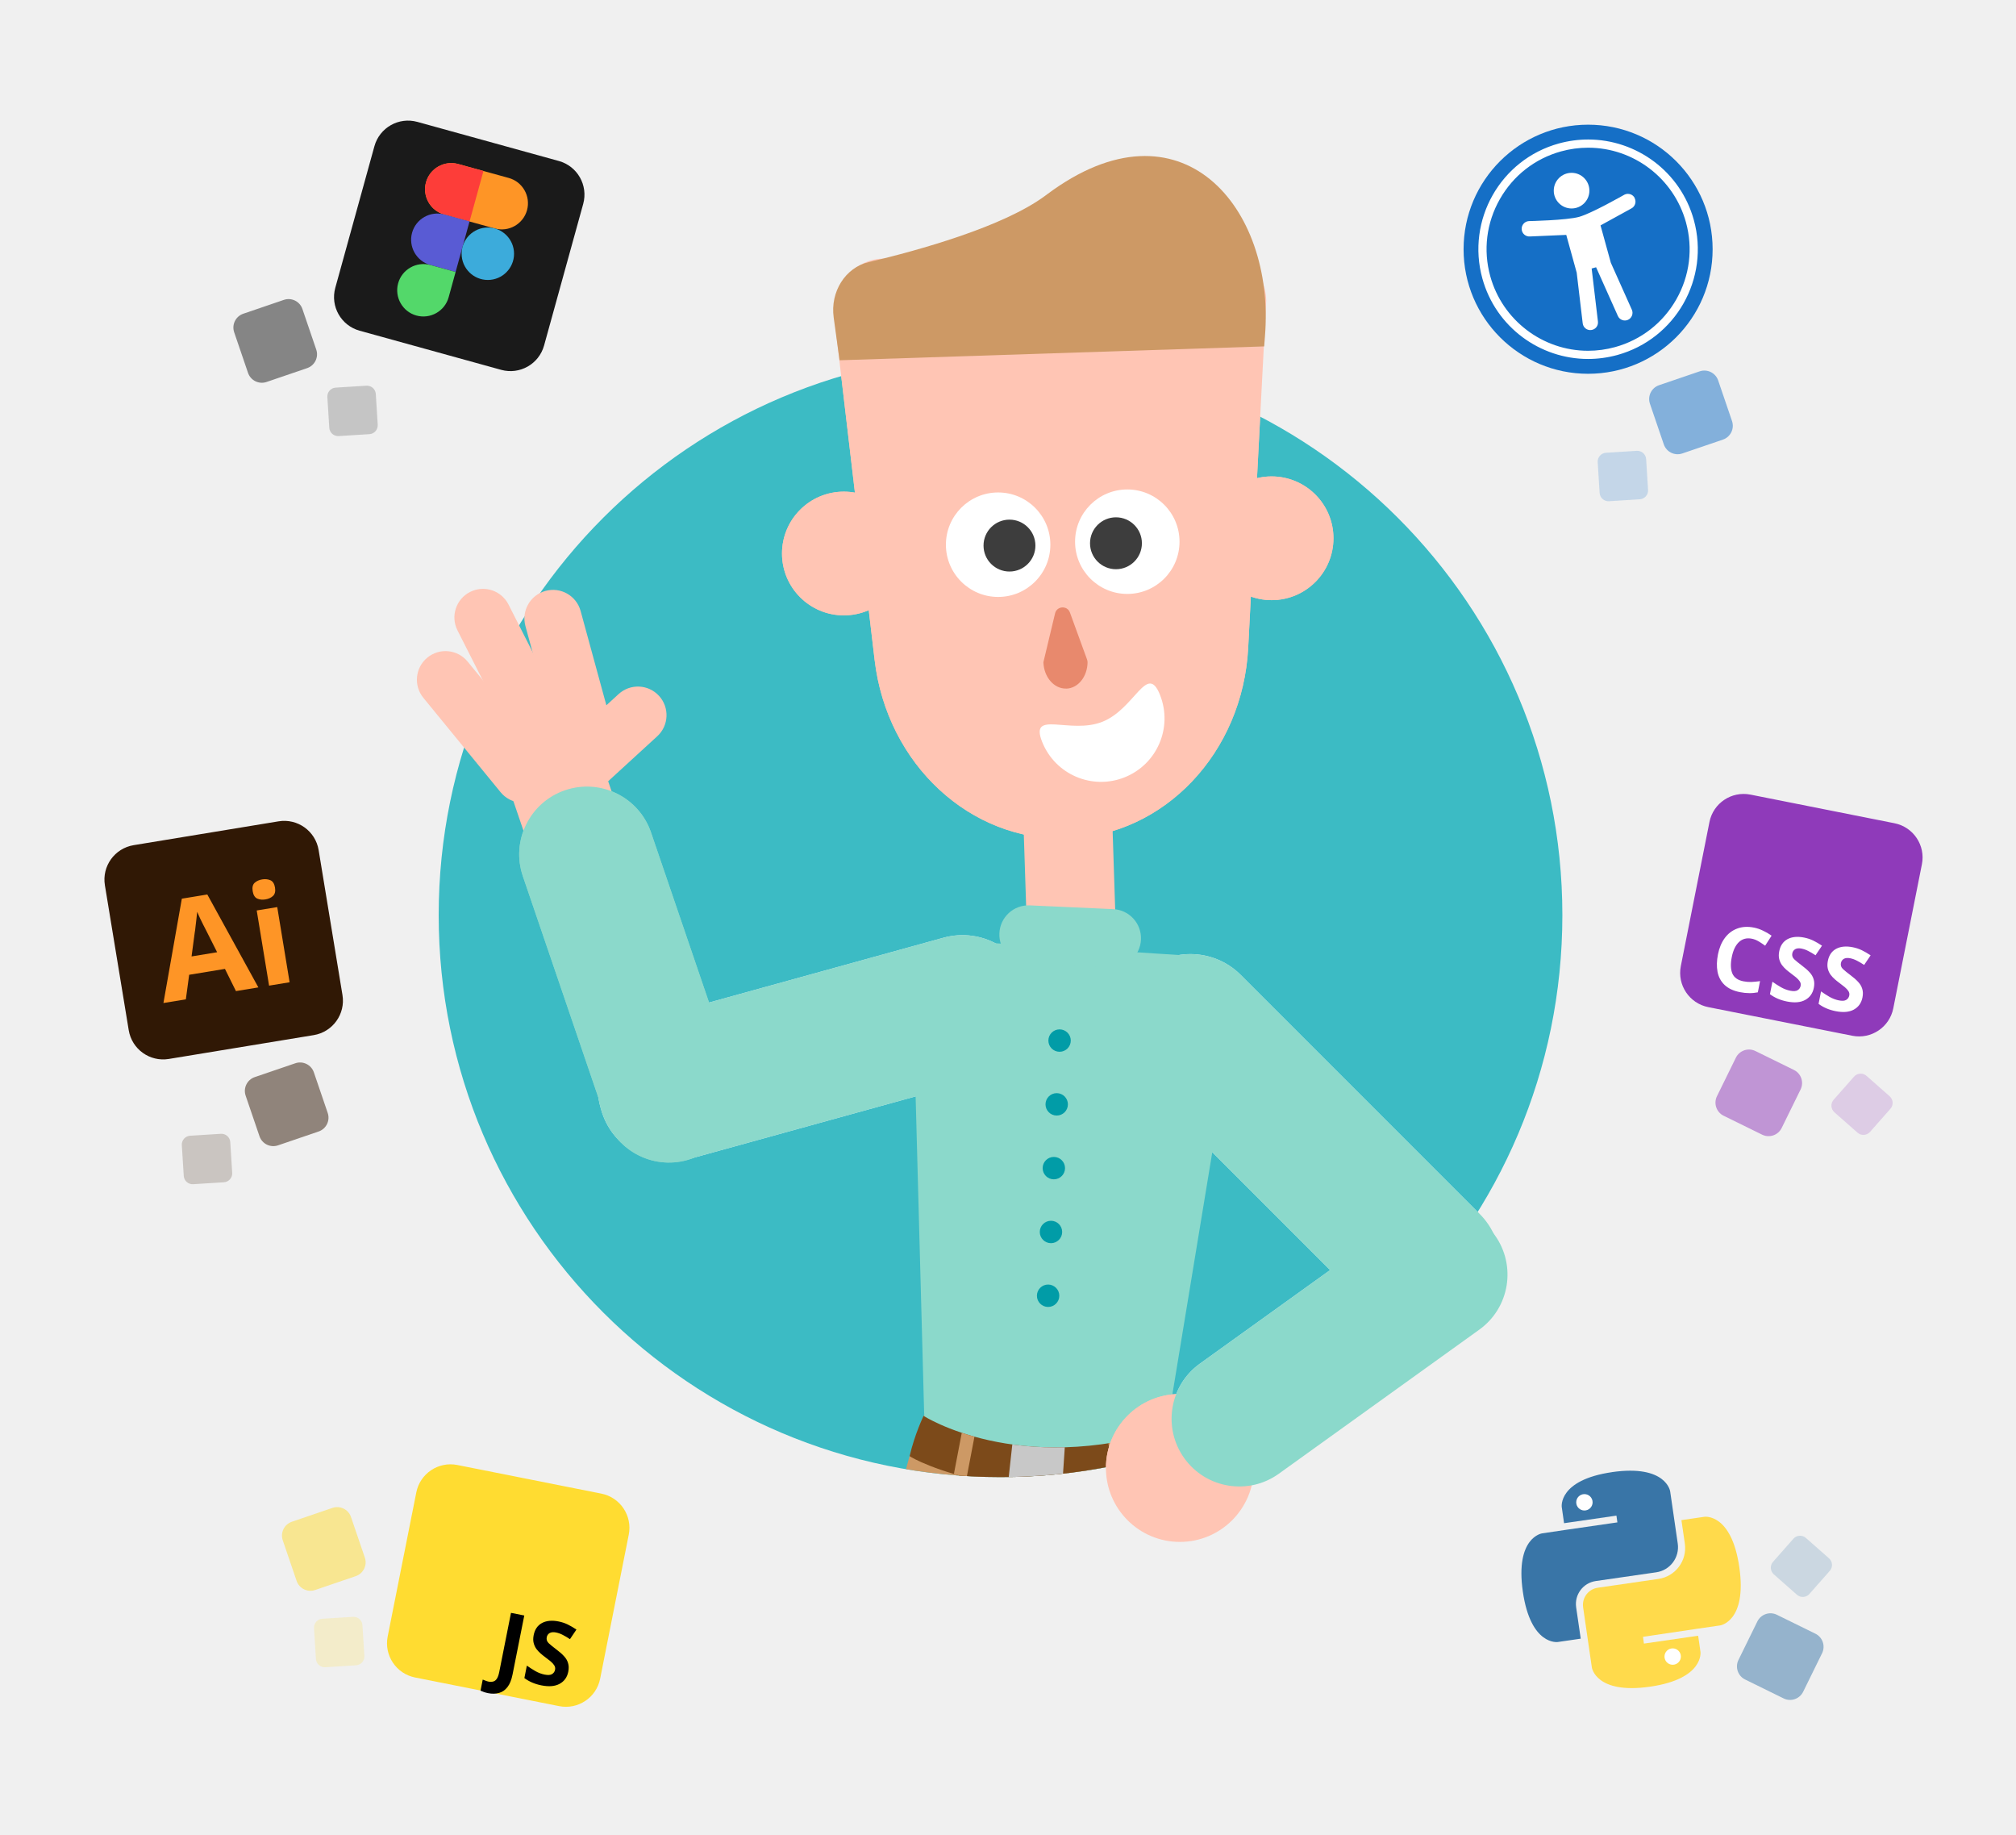
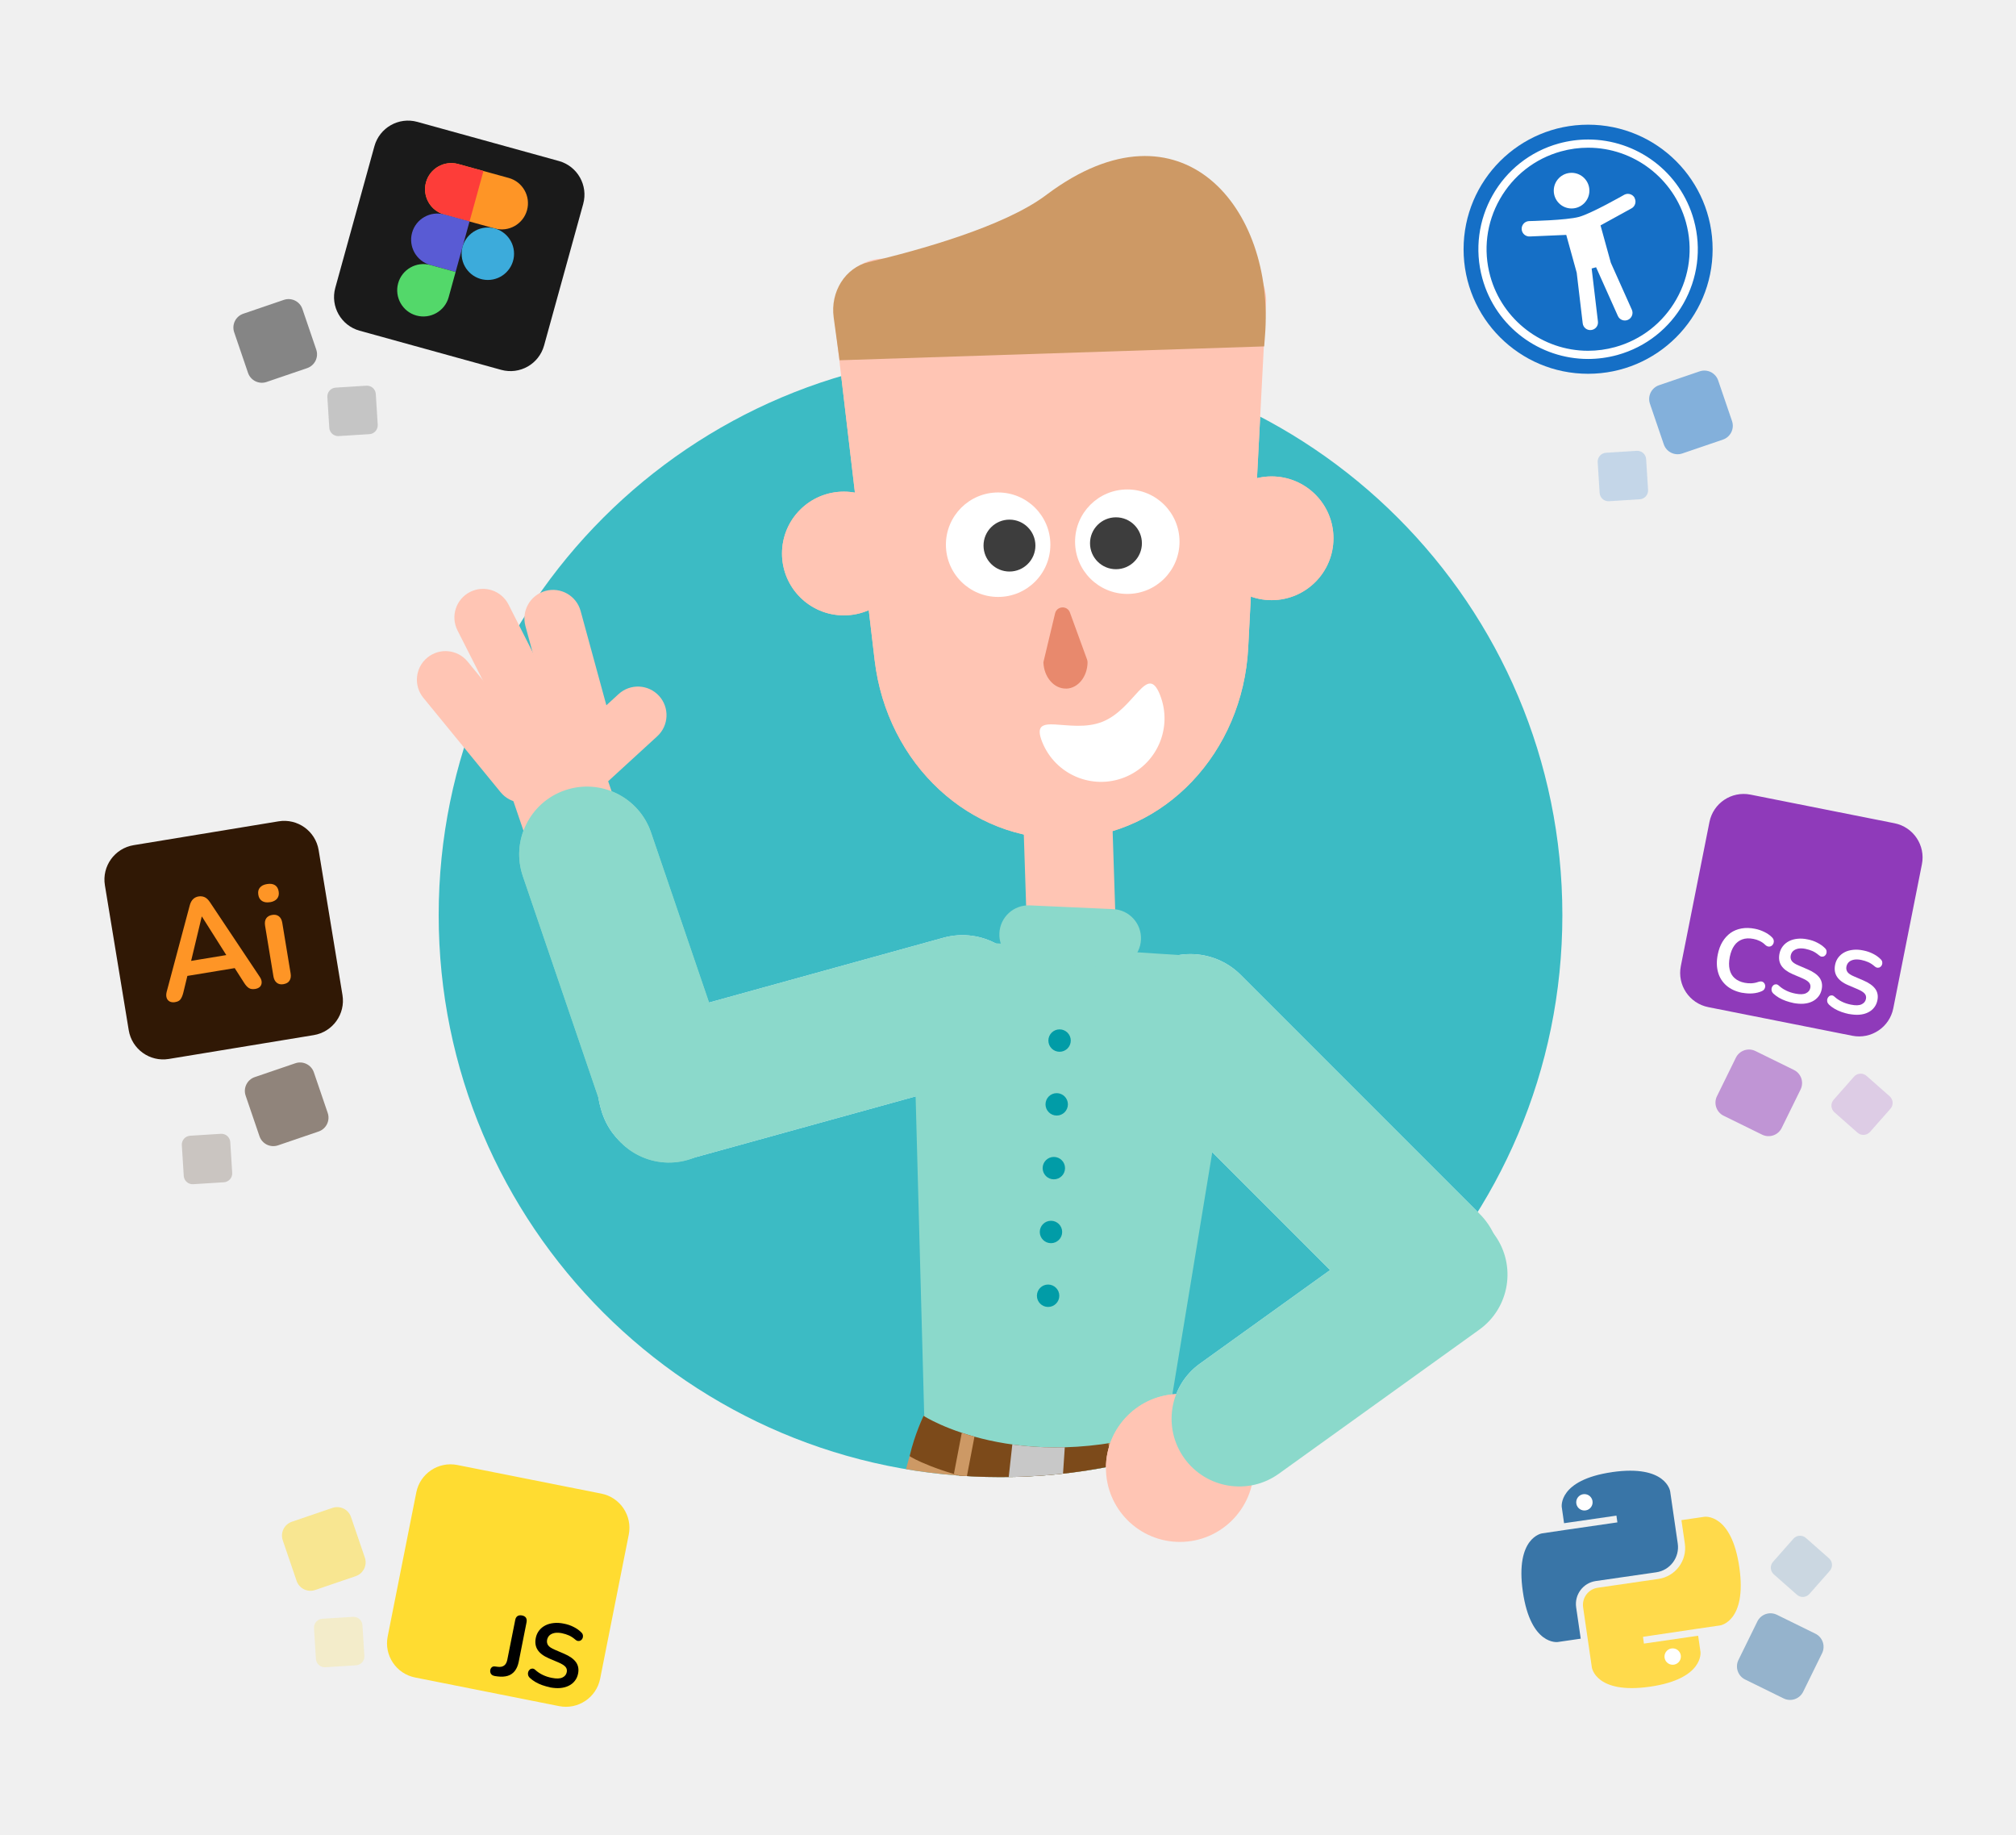
<svg xmlns="http://www.w3.org/2000/svg" id="Layer_1" viewBox="0 0 295.31 268.72">
  <defs>
-     <style>.cls-1{fill:none;}.cls-2,.cls-3,.cls-4{fill:#ffdc31;}.cls-2,.cls-5,.cls-6,.cls-7,.cls-8,.cls-9{opacity:.2;}.cls-3,.cls-10,.cls-11,.cls-12,.cls-13,.cls-14{opacity:.5;}.cls-15,.cls-16{fill:#fff;}.cls-15,.cls-17{font-size:13.18px;}.cls-15,.cls-17,.cls-18{font-family:Nunito-Bold, Nunito;font-variation-settings:'wght' 700;font-weight:700;}.cls-10,.cls-5,.cls-19{fill:#8f3aba;}.cls-6,.cls-11,.cls-20{fill:#156fc6;}.cls-21{fill:#595bd4;}.cls-22{fill:#019ca7;}.cls-23{fill:#53d86a;}.cls-24{fill:#3cbbc4;}.cls-25{fill:#3d3d3d;}.cls-12,.cls-7,.cls-26{fill:#1a1a1a;}.cls-27,.cls-18{fill:#fe9526;}.cls-28{clip-path:url(#clippath-1);}.cls-29{fill:#7c4a1a;}.cls-30{fill:#3cabdb;}.cls-31{fill:#ffc5b4;}.cls-32{fill:#cd9965;}.cls-33,.cls-8,.cls-13{fill:#3975a7;}.cls-34{fill:#ffda4b;}.cls-14,.cls-9,.cls-35{fill:#301805;}.cls-36{fill:#e8896d;}.cls-37{fill:#d3eef9;}.cls-38{letter-spacing:-.01em;}.cls-18{font-size:20.42px;}.cls-39{fill:#8bd9cb;}.cls-40{fill:#fd3d39;}.cls-41{fill:#4b4b4b;}.cls-42{fill:#c8c8c8;}.cls-43{clip-path:url(#clippath);}</style>
    <clipPath id="clippath">
-       <circle class="cls-1" cx="146.56" cy="134.02" r="82.3" />
+       <circle cx="146.56" cy="134.02" r="82.3" fill="none" />
    </clipPath>
    <clipPath id="clippath-1">
-       <path class="cls-1" d="M171.7,215c-21.68,7.31-38.34-1.43-38.45-1.77.74-3.21,2.04-5.88,2.04-5.88,0,0,13.74,8.89,35.65,2.01l.76,5.64Z" />
+       <path d="M171.7,215c-21.68,7.31-38.34-1.43-38.45-1.77.74-3.21,2.04-5.88,2.04-5.88,0,0,13.74,8.89,35.65,2.01l.76,5.64Z" fill="none" />
    </clipPath>
  </defs>
-   <g class="cls-43">
-     <circle class="cls-24" cx="146.56" cy="134.02" r="82.3" />
-     <rect class="cls-31" x="150.17" y="116.99" width="13.02" height="22.27" rx="3.49" ry="3.49" transform="translate(-4.1 5.19) rotate(-1.87)" />
-     <rect class="cls-37" x="108.89" y="120.81" width="21.31" height="65.48" rx="10.44" ry="10.44" transform="translate(3.39 309.67) rotate(-105.45)" />
-     <rect class="cls-37" x="181.04" y="132.63" width="21.31" height="70.36" rx="10.44" ry="10.44" transform="translate(445.92 150.92) rotate(135)" />
-     <path class="cls-32" d="M172.83,225.49c0,9.82-8.51,9.47-17.97,10.78-.88.12-1.77.18-2.68.18-1.73,0-3.41-.23-5.01-.65-8.3-2.21-18.08-.59-16.94-9.51.43-3.38,3.47-16.12,5.12-18.98,3.36-5.81,9.64-9.71,16.83-9.71,8.05,0,15.81,4.79,18.76,11.76,0,0,1.89,13.45,1.89,16.13Z" />
-     <path class="cls-32" d="M158.27,290.25l-5.25-62.88c-.49-5.81,3.56-10.9,9.03-11.36h0c5.47-.46,10.31,3.89,10.79,9.7l5.25,62.88c.49,5.84-3.6,10.94-9.1,11.36h0c-5.45.42-10.24-3.92-10.72-9.71Z" />
-     <path class="cls-31" d="M156.36,122.81h0c-14.2.46-26.44-10.87-28.24-26.14l-5.96-50.6c-.14-4.39,3.03-8.06,7.08-8.19l48.64-1.59c4.05-.13,7.46,3.32,7.6,7.71l-2.64,50.88c-.8,15.36-12.27,27.46-26.47,27.93Z" />
-     <circle class="cls-31" cx="123.61" cy="81.06" r="9.06" />
-     <circle class="cls-31" cx="186.27" cy="78.83" r="9.06" />
-     <path class="cls-39" d="M165.97,215.76l-24.45-1.77c-3.4-.25-6.05-3.31-6.15-7.12l-1.55-57.5c-.22-6.2,2.38-11.85,5.37-11.66l37.25,2.39c2.99.19,4.85,6.13,3.84,12.25l-9.2,55.83c-.75,4.56-2.88,7.73-5.11,7.58Z" />
-     <rect class="cls-39" x="146.37" y="132.87" width="20.76" height="8.55" rx="4.27" ry="4.27" transform="translate(6.32 -6.9) rotate(2.57)" />
-     <circle class="cls-22" cx="155.21" cy="152.39" r="1.64" />
-     <circle class="cls-22" cx="154.79" cy="161.73" r="1.64" />
-     <circle class="cls-22" cx="154.37" cy="171.07" r="1.64" />
-     <circle class="cls-22" cx="153.95" cy="180.42" r="1.64" />
-     <circle class="cls-22" cx="153.53" cy="189.76" r="1.64" />
-     <g class="cls-28">
-       <path class="cls-29" d="M177.61,219.37c-15.2,6.26-48.09,1.73-48.09,1.73l.42-20.74s22.88,5.56,44.79-1.32l2.88,20.33Z" />
-       <polygon class="cls-32" points="164.19 210.7 162.29 211.03 163.78 218.98 165.68 218.65 164.19 210.7" />
-       <polygon class="cls-32" points="142.92 209.46 141.02 209.12 139.5 217.06 141.4 217.41 142.92 209.46" />
-       <polygon class="cls-42" points="156.01 211.42 148.3 211.42 147.41 219.5 155.43 220.05 156.01 211.42" />
+   <g clip-path="url(#clippath)">
+     <circle cx="146.56" cy="134.02" r="82.3" fill="#3cbbc4" />
+     <rect x="150.17" y="116.99" width="13.02" height="22.27" rx="3.49" ry="3.49" transform="translate(-4.1 5.19) rotate(-1.87)" fill="#ffc5b4" />
+     <rect x="108.89" y="120.81" width="21.31" height="65.48" rx="10.44" ry="10.44" transform="translate(3.39 309.67) rotate(-105.45)" fill="#d3eef9" />
+     <rect x="181.04" y="132.63" width="21.31" height="70.36" rx="10.44" ry="10.44" transform="translate(445.92 150.92) rotate(135)" fill="#d3eef9" />
+     <path d="M172.83,225.49c0,9.82-8.51,9.47-17.97,10.78-.88.12-1.77.18-2.68.18-1.73,0-3.41-.23-5.01-.65-8.3-2.21-18.08-.59-16.94-9.51.43-3.38,3.47-16.12,5.12-18.98,3.36-5.81,9.64-9.71,16.83-9.71,8.05,0,15.81,4.79,18.76,11.76,0,0,1.89,13.45,1.89,16.13Z" fill="#cd9965" />
+     <path d="M158.27,290.25l-5.25-62.88c-.49-5.81,3.56-10.9,9.03-11.36h0c5.47-.46,10.31,3.89,10.79,9.7l5.25,62.88c.49,5.84-3.6,10.94-9.1,11.36h0c-5.45.42-10.24-3.92-10.72-9.71Z" fill="#cd9965" />
+     <path d="M156.36,122.81h0c-14.2.46-26.44-10.87-28.24-26.14l-5.96-50.6c-.14-4.39,3.03-8.06,7.08-8.19l48.64-1.59c4.05-.13,7.46,3.32,7.6,7.71l-2.64,50.88c-.8,15.36-12.27,27.46-26.47,27.93Z" fill="#ffc5b4" />
+     <circle cx="123.61" cy="81.06" r="9.06" fill="#ffc5b4" />
+     <circle cx="186.27" cy="78.83" r="9.06" fill="#ffc5b4" />
+     <path d="M165.97,215.76l-24.45-1.77c-3.4-.25-6.05-3.31-6.15-7.12l-1.55-57.5c-.22-6.2,2.38-11.85,5.37-11.66l37.25,2.39c2.99.19,4.85,6.13,3.84,12.25l-9.2,55.83c-.75,4.56-2.88,7.73-5.11,7.58Z" fill="#8bd9cb" />
+     <rect x="146.37" y="132.87" width="20.76" height="8.55" rx="4.27" ry="4.27" transform="translate(6.32 -6.9) rotate(2.57)" fill="#8bd9cb" />
+     <circle cx="155.21" cy="152.39" r="1.64" fill="#019ca7" />
+     <circle cx="154.79" cy="161.73" r="1.64" fill="#019ca7" />
+     <circle cx="154.37" cy="171.07" r="1.64" fill="#019ca7" />
+     <circle cx="153.95" cy="180.42" r="1.64" fill="#019ca7" />
+     <circle cx="153.53" cy="189.76" r="1.64" fill="#019ca7" />
+     <g clip-path="url(#clippath-1)">
+       <path d="M177.61,219.37c-15.2,6.26-48.09,1.73-48.09,1.73l.42-20.74s22.88,5.56,44.79-1.32l2.88,20.33Z" fill="#7c4a1a" />
+       <polygon points="164.19 210.7 162.29 211.03 163.78 218.98 165.68 218.65 164.19 210.7" fill="#cd9965" />
+       <polygon points="142.92 209.46 141.02 209.12 139.5 217.06 141.4 217.41 142.92 209.46" fill="#cd9965" />
+       <polygon points="156.01 211.42 148.3 211.42 147.41 219.5 155.43 220.05 156.01 211.42" fill="#c8c8c8" />
    </g>
-     <rect class="cls-32" x="121.42" y="227.44" width="19.26" height="134.14" transform="translate(39.24 -14.49) rotate(7.44)" />
-     <circle class="cls-31" cx="172.83" cy="214.98" r="10.83" />
-     <rect class="cls-37" x="186.29" y="169.23" width="19.84" height="56" rx="9.92" ry="9.92" transform="translate(150.55 471.65) rotate(-125.7)" />
-     <rect class="cls-16" x="139.49" y="67.67" width="14.56" height="24.33" rx="5.09" ry="5.09" transform="translate(-2.53 4.84) rotate(-1.87)" />
-     <rect class="cls-41" x="144.59" y="73.33" width="6.83" height="12" rx="2.39" ry="2.39" transform="translate(-2.51 4.88) rotate(-1.87)" />
-     <rect class="cls-16" x="156.6" y="67.11" width="14.56" height="24.33" rx="5.09" ry="5.09" transform="translate(-2.5 5.4) rotate(-1.87)" />
-     <rect class="cls-41" x="158.85" y="72.86" width="6.83" height="12" rx="2.39" ry="2.39" transform="translate(-2.49 5.35) rotate(-1.87)" />
-     <path class="cls-36" d="M156.2,100.84h0c-1.79.06-3.29-1.67-3.36-3.86l1.71-7.15c.26-1.1,1.8-1.19,2.18-.12l2.5,6.86c.05.14.08.28.08.43-.03,2.09-1.38,3.79-3.11,3.85Z" />
-     <path class="cls-16" d="M169.92,101.77c1.9,4.77-.42,10.17-5.19,12.07-4.77,1.9-10.17-.42-12.07-5.19s4.06-1.05,8.83-2.95c4.77-1.9,6.53-8.7,8.43-3.94Z" />
-     <path class="cls-32" d="M185.3,49.17c1.51-18.73-12.25-35.36-31.88-20.74-19.63,14.63-.19.14-.28.21-6.16,4.57-18.5,8-25.91,9.75-3.4.8-5.63,4.34-5.11,8.1l.86,6.27,62.2-2.03.12-1.55Z" />
+     <rect x="121.42" y="227.44" width="19.26" height="134.14" transform="translate(39.24 -14.49) rotate(7.44)" fill="#cd9965" />
+     <circle cx="172.83" cy="214.98" r="10.83" fill="#ffc5b4" />
+     <rect x="186.29" y="169.23" width="19.84" height="56" rx="9.92" ry="9.92" transform="translate(150.55 471.65) rotate(-125.7)" fill="#d3eef9" />
+     <rect x="139.49" y="67.67" width="14.56" height="24.33" rx="5.09" ry="5.09" transform="translate(-2.53 4.84) rotate(-1.87)" fill="#fff" />
+     <rect x="144.59" y="73.33" width="6.83" height="12" rx="2.39" ry="2.39" transform="translate(-2.51 4.88) rotate(-1.87)" fill="#4b4b4b" />
+     <rect x="156.6" y="67.11" width="14.56" height="24.33" rx="5.09" ry="5.09" transform="translate(-2.5 5.4) rotate(-1.87)" fill="#fff" />
+     <rect x="158.85" y="72.86" width="6.83" height="12" rx="2.39" ry="2.39" transform="translate(-2.49 5.35) rotate(-1.87)" fill="#4b4b4b" />
+     <path d="M156.2,100.84h0c-1.79.06-3.29-1.67-3.36-3.86l1.71-7.15c.26-1.1,1.8-1.19,2.18-.12l2.5,6.86c.05.14.08.28.08.43-.03,2.09-1.38,3.79-3.11,3.85Z" fill="#e8896d" />
+     <path d="M169.92,101.77c1.9,4.77-.42,10.17-5.19,12.07-4.77,1.9-10.17-.42-12.07-5.19s4.06-1.05,8.83-2.95c4.77-1.9,6.53-8.7,8.43-3.94Z" fill="#fff" />
+     <path d="M185.3,49.17c1.51-18.73-12.25-35.36-31.88-20.74-19.63,14.63-.19.14-.28.21-6.16,4.57-18.5,8-25.91,9.75-3.4.8-5.63,4.34-5.11,8.1l.86,6.27,62.2-2.03.12-1.55Z" fill="#cd9965" />
  </g>
-   <rect class="cls-39" x="108.89" y="120.81" width="21.31" height="65.48" rx="10.44" ry="10.44" transform="translate(3.39 309.67) rotate(-105.45)" />
-   <rect class="cls-39" x="181.04" y="132.63" width="21.31" height="70.36" rx="10.44" ry="10.44" transform="translate(445.92 150.92) rotate(135)" />
-   <rect class="cls-39" x="82.06" y="114.21" width="19.84" height="57.05" rx="9.92" ry="9.92" transform="translate(225.13 248.11) rotate(161.16)" />
-   <path class="cls-31" d="M156.36,122.81h0c-14.2.46-26.44-10.87-28.24-26.14l-5.96-50.6c-.14-4.39,3.03-8.06,7.08-8.19l48.64-1.59c4.05-.13,7.46,3.32,7.6,7.71l-2.64,50.88c-.8,15.36-12.27,27.46-26.47,27.93Z" />
-   <circle class="cls-31" cx="123.61" cy="81.06" r="9.06" />
-   <circle class="cls-31" cx="186.27" cy="78.83" r="9.06" />
-   <circle class="cls-31" cx="172.83" cy="214.98" r="10.83" />
-   <rect class="cls-39" x="186.29" y="169.23" width="19.84" height="56" rx="9.92" ry="9.92" transform="translate(150.55 471.65) rotate(-125.7)" />
-   <path class="cls-36" d="M156.2,100.84h0c-1.79.06-3.29-1.67-3.36-3.86l1.71-7.15c.26-1.1,1.8-1.19,2.18-.12l2.5,6.86c.05.14.08.28.08.43-.03,2.09-1.38,3.79-3.11,3.85Z" />
-   <path class="cls-16" d="M169.92,101.77c1.9,4.77-.42,10.17-5.19,12.07-4.77,1.9-10.17-.42-12.07-5.19s4.06-1.05,8.83-2.95c4.77-1.9,6.53-8.7,8.43-3.94Z" />
-   <path class="cls-32" d="M185.3,49.17c1.51-18.73-12.25-35.36-31.88-20.74-19.63,14.63-.19.14-.28.21-6.16,4.57-18.5,8-25.91,9.75-3.4.8-5.63,4.34-5.11,8.1l.86,6.27,62.2-2.03.12-1.55Z" />
-   <circle class="cls-16" cx="146.21" cy="79.77" r="7.65" />
-   <circle class="cls-25" cx="147.87" cy="79.9" r="3.8" />
-   <circle class="cls-16" cx="165.13" cy="79.33" r="7.65" />
-   <circle class="cls-25" cx="163.47" cy="79.56" r="3.8" />
-   <rect class="cls-31" x="78.9" y="86.12" width="8.38" height="24.2" rx="4.19" ry="4.19" transform="translate(189.13 171.06) rotate(164.72)" />
-   <rect class="cls-31" x="70.15" y="85.38" width="8.38" height="24.2" rx="4.19" ry="4.19" transform="translate(184.72 150.8) rotate(153.11)" />
-   <rect class="cls-31" x="66.71" y="93.34" width="8.38" height="26.24" rx="4.19" ry="4.19" transform="translate(193.21 143.93) rotate(140.7)" />
-   <rect class="cls-31" x="83.41" y="97.98" width="8.38" height="24.2" rx="4.19" ry="4.19" transform="translate(65.61 249.03) rotate(-132.49)" />
-   <rect class="cls-31" x="73.33" y="96.69" width="14.08" height="27.98" rx="4.05" ry="4.05" transform="translate(192.18 189.48) rotate(161.16)" />
-   <rect class="cls-39" x="82.06" y="114.21" width="19.84" height="57.05" rx="9.92" ry="9.92" transform="translate(225.13 248.11) rotate(161.16)" />
-   <rect class="cls-26" x="51.41" y="20.14" width="31.73" height="31.73" rx="5.11" ry="5.11" transform="translate(12.02 -16.62) rotate(15.45)" />
-   <path class="cls-27" d="M72.48,33.46l-3.7-1.02-3.7-1.02c-2.04-.56-3.24-2.68-2.68-4.72h0c.56-2.04,2.68-3.24,4.72-2.68l3.7,1.02,3.7,1.02c2.04.56,3.24,2.68,2.68,4.72h0c-.56,2.04-2.68,3.24-4.72,2.68Z" />
-   <path class="cls-40" d="M68.78,32.44l-3.7-1.02c-2.04-.56-3.24-2.68-2.68-4.72h0c.56-2.04,2.68-3.24,4.72-2.68l3.7,1.02" />
-   <path class="cls-21" d="M66.74,39.83l-3.7-1.02c-2.04-.56-3.24-2.68-2.68-4.72h0c.56-2.04,2.68-3.24,4.72-2.68l3.7,1.02" />
-   <circle class="cls-30" cx="71.46" cy="37.16" r="3.84" />
-   <path class="cls-23" d="M66.74,39.83l-1.02,3.7c-.56,2.04-2.68,3.24-4.72,2.68h0c-2.04-.56-3.24-2.68-2.68-4.72h0c.56-2.04,2.68-3.24,4.72-2.68l3.7,1.02" />
-   <path class="cls-33" d="M236.15,215.59c-7.95,1.15-7.38,5.11-7.38,5.11l.34,2.37,7.67-1.11.14.99-7.67,1.11-3.37.5s-3.96.57-2.81,8.53c1.15,7.95,5.11,7.38,5.11,7.38l3.37-.49-.67-4.59c-.27-1.86,1.02-3.58,2.87-3.85l8.86-1.28c2.04-.29,3.45-2.19,3.15-4.22l-.62-4.27-.49-3.37s-.57-3.96-8.53-2.81Z" />
-   <path class="cls-34" d="M249.67,222.13l-3.37.49.5,3.43c.36,2.5-1.37,4.82-3.87,5.18l-8.88,1.29c-1.39.2-2.35,1.49-2.15,2.87l.79,5.44.49,3.37s.57,3.96,8.53,2.81,7.38-5.11,7.38-5.11l-.34-2.35-7.94,1.15-.14-.99,7.93-1.18,3.37-.49s3.96-.57,2.81-8.53c-1.15-7.95-5.11-7.38-5.11-7.38Z" />
-   <circle class="cls-16" cx="232.09" cy="220.01" r="1.2" />
-   <circle class="cls-16" cx="245.02" cy="242.6" r="1.2" />
-   <rect class="cls-19" x="248" y="118.16" width="31.73" height="31.73" rx="5.11" ry="5.11" transform="translate(31.19 -48.86) rotate(11.24)" />
-   <text class="cls-15" transform="translate(249.99 144.2) rotate(11.24)">
-     <tspan class="cls-38" x="0" y="0">C</tspan>
-     <tspan x="8.76" y="0">SS</tspan>
-   </text>
-   <rect class="cls-35" x="16.9" y="121.82" width="31.73" height="31.73" rx="5.11" ry="5.11" transform="translate(-21.91 7.14) rotate(-9.34)" />
-   <text class="cls-18" transform="translate(23.94 146.89) rotate(-9.34)">
-     <tspan x="0" y="0">Ai</tspan>
-   </text>
-   <rect class="cls-4" x="58.58" y="216.34" width="31.73" height="31.73" rx="5.11" ry="5.11" transform="translate(46.69 -10.06) rotate(11.24)" />
-   <text class="cls-17" transform="translate(71.85 245.21) rotate(11.24)">
-     <tspan x="0" y="0">JS</tspan>
-   </text>
-   <circle class="cls-20" cx="232.63" cy="36.5" r="18.24" />
-   <path class="cls-16" d="M232.64,20.43v1.2c6.66,0,12.54,4.49,14.32,10.91,1.06,3.83.56,7.84-1.4,11.29-1.96,3.45-5.14,5.94-8.97,7-1.3.36-2.63.54-3.97.54-6.66,0-12.54-4.49-14.32-10.91-1.06-3.83-.56-7.84,1.4-11.29,1.96-3.45,5.14-5.94,8.97-7,1.3-.36,2.63-.54,3.97-.54v-1.2M232.64,20.43c-1.42,0-2.86.19-4.29.58-8.55,2.36-13.57,11.21-11.21,19.77,1.97,7.12,8.43,11.79,15.48,11.79,1.42,0,2.86-.19,4.29-.58,8.55-2.36,13.57-11.21,11.21-19.77-1.97-7.12-8.43-11.79-15.48-11.79h0Z" />
-   <circle class="cls-16" cx="230.21" cy="27.92" r="2.61" />
-   <path class="cls-16" d="M239.46,29c-.28-.55-.96-.77-1.51-.49,0,0-4.79,2.74-6.64,3.25s-7.36.62-7.36.62c-.62.04-1.09.58-1.05,1.2.04.62.58,1.09,1.2,1.05l5.33-.23,1.53,5.53h0l.88,7.42c.07.62.63,1.06,1.25.98.62-.07,1.06-.63.98-1.25l-.92-7.76.65-.18,3.19,7.13c.25.57.92.82,1.48.57s.82-.92.57-1.48l-3.08-6.88-1.51-5.47s0,0,0,0l4.51-2.48c.55-.28.77-.96.49-1.51Z" />
-   <rect class="cls-12" x="35.03" y="44.65" width="10.56" height="10.56" rx="2.14" ry="2.14" transform="translate(-13.96 15.69) rotate(-18.84)" />
-   <rect class="cls-7" x="48.08" y="56.62" width="7.11" height="7.11" rx="1.3" ry="1.3" transform="translate(-3.66 3.35) rotate(-3.59)" />
-   <rect class="cls-11" x="242.42" y="55.11" width="10.56" height="10.56" rx="2.14" ry="2.14" transform="translate(-6.23 83.23) rotate(-18.84)" />
-   <rect class="cls-6" x="234.17" y="66.17" width="7.11" height="7.11" rx="1.3" ry="1.3" transform="translate(-3.9 15.01) rotate(-3.59)" />
-   <rect class="cls-10" x="252.36" y="154.76" width="10.56" height="10.56" rx="2.14" ry="2.14" transform="translate(96.94 -97.19) rotate(26.16)" />
-   <rect class="cls-13" x="255.51" y="237.32" width="10.56" height="10.56" rx="2.14" ry="2.14" transform="translate(133.66 -90.12) rotate(26.16)" />
-   <rect class="cls-5" x="269.19" y="158.17" width="7.11" height="7.11" rx="1.3" ry="1.3" transform="translate(175.17 -139.98) rotate(41.41)" />
-   <rect class="cls-8" x="260.31" y="225.84" width="7.11" height="7.11" rx="1.3" ry="1.3" transform="translate(217.71 -117.19) rotate(41.41)" />
-   <rect class="cls-14" x="36.72" y="156.44" width="10.56" height="10.56" rx="2.14" ry="2.14" transform="translate(-49.98 22.23) rotate(-18.84)" />
-   <rect class="cls-3" x="42.15" y="221.56" width="10.56" height="10.56" rx="2.14" ry="2.14" transform="translate(-70.71 27.47) rotate(-18.84)" />
-   <rect class="cls-9" x="26.76" y="166.18" width="7.11" height="7.11" rx="1.3" ry="1.3" transform="translate(-10.56 2.23) rotate(-3.59)" />
-   <rect class="cls-2" x="46.12" y="236.92" width="7.11" height="7.11" rx="1.3" ry="1.3" transform="translate(-14.95 3.58) rotate(-3.59)" />
+   <rect x="108.89" y="120.81" width="21.31" height="65.48" rx="10.44" ry="10.44" transform="translate(3.39 309.67) rotate(-105.45)" fill="#8bd9cb" />
+   <rect x="181.04" y="132.63" width="21.31" height="70.36" rx="10.44" ry="10.44" transform="translate(445.92 150.92) rotate(135)" fill="#8bd9cb" />
+   <rect x="82.06" y="114.21" width="19.84" height="57.05" rx="9.92" ry="9.92" transform="translate(225.13 248.11) rotate(161.16)" fill="#8bd9cb" />
+   <path d="M156.36,122.81h0c-14.2.46-26.44-10.87-28.24-26.14l-5.96-50.6c-.14-4.39,3.03-8.06,7.08-8.19l48.64-1.59c4.05-.13,7.46,3.32,7.6,7.71l-2.64,50.88c-.8,15.36-12.27,27.46-26.47,27.93Z" fill="#ffc5b4" />
+   <circle cx="123.61" cy="81.06" r="9.06" fill="#ffc5b4" />
+   <circle cx="186.27" cy="78.83" r="9.06" fill="#ffc5b4" />
+   <circle cx="172.83" cy="214.98" r="10.83" fill="#ffc5b4" />
+   <rect x="186.29" y="169.23" width="19.84" height="56" rx="9.92" ry="9.92" transform="translate(150.55 471.65) rotate(-125.7)" fill="#8bd9cb" />
+   <path d="M156.2,100.84h0c-1.79.06-3.29-1.67-3.36-3.86l1.71-7.15c.26-1.1,1.8-1.19,2.18-.12l2.5,6.86c.05.14.08.28.08.43-.03,2.09-1.38,3.79-3.11,3.85Z" fill="#e8896d" />
+   <path d="M169.92,101.77c1.9,4.77-.42,10.17-5.19,12.07-4.77,1.9-10.17-.42-12.07-5.19s4.06-1.05,8.83-2.95c4.77-1.9,6.53-8.7,8.43-3.94Z" fill="#fff" />
+   <path d="M185.3,49.17c1.51-18.73-12.25-35.36-31.88-20.74-19.63,14.63-.19.14-.28.21-6.16,4.57-18.5,8-25.91,9.75-3.4.8-5.63,4.34-5.11,8.1l.86,6.27,62.2-2.03.12-1.55Z" fill="#cd9965" />
+   <circle cx="146.21" cy="79.77" r="7.65" fill="#fff" />
+   <circle cx="147.87" cy="79.9" r="3.8" fill="#3d3d3d" />
+   <circle cx="165.13" cy="79.33" r="7.65" fill="#fff" />
+   <circle cx="163.47" cy="79.56" r="3.8" fill="#3d3d3d" />
+   <rect x="78.9" y="86.12" width="8.38" height="24.2" rx="4.19" ry="4.19" transform="translate(189.13 171.06) rotate(164.72)" fill="#ffc5b4" />
+   <rect x="70.15" y="85.38" width="8.38" height="24.2" rx="4.19" ry="4.19" transform="translate(184.72 150.8) rotate(153.11)" fill="#ffc5b4" />
+   <rect x="66.71" y="93.34" width="8.38" height="26.24" rx="4.19" ry="4.19" transform="translate(193.21 143.93) rotate(140.7)" fill="#ffc5b4" />
+   <rect x="83.41" y="97.98" width="8.38" height="24.2" rx="4.19" ry="4.19" transform="translate(65.61 249.03) rotate(-132.49)" fill="#ffc5b4" />
+   <rect x="73.33" y="96.69" width="14.08" height="27.98" rx="4.05" ry="4.05" transform="translate(192.18 189.48) rotate(161.16)" fill="#ffc5b4" />
+   <rect x="82.06" y="114.21" width="19.84" height="57.05" rx="9.92" ry="9.92" transform="translate(225.13 248.11) rotate(161.16)" fill="#8bd9cb" />
+   <rect x="51.41" y="20.14" width="31.73" height="31.73" rx="5.11" ry="5.11" transform="translate(12.02 -16.62) rotate(15.45)" fill="#1a1a1a" />
+   <path d="M72.48,33.46l-3.7-1.02-3.7-1.02c-2.04-.56-3.24-2.68-2.68-4.72h0c.56-2.04,2.68-3.24,4.72-2.68l3.7,1.02,3.7,1.02c2.04.56,3.24,2.68,2.68,4.72h0c-.56,2.04-2.68,3.24-4.72,2.68Z" fill="#fe9526" />
+   <path d="M68.78,32.44l-3.7-1.02c-2.04-.56-3.24-2.68-2.68-4.72h0c.56-2.04,2.68-3.24,4.72-2.68l3.7,1.02" fill="#fd3d39" />
+   <path d="M66.74,39.83l-3.7-1.02c-2.04-.56-3.24-2.68-2.68-4.72h0c.56-2.04,2.68-3.24,4.72-2.68l3.7,1.02" fill="#595bd4" />
+   <circle cx="71.46" cy="37.16" r="3.84" fill="#3cabdb" />
+   <path d="M66.74,39.83l-1.02,3.7c-.56,2.04-2.68,3.24-4.72,2.68h0c-2.04-.56-3.24-2.68-2.68-4.72h0c.56-2.04,2.68-3.24,4.72-2.68l3.7,1.02" fill="#53d86a" />
+   <path d="M236.15,215.59c-7.95,1.15-7.38,5.11-7.38,5.11l.34,2.37,7.67-1.11.14.99-7.67,1.11-3.37.5s-3.96.57-2.81,8.53c1.15,7.95,5.11,7.38,5.11,7.38l3.37-.49-.67-4.59c-.27-1.86,1.02-3.58,2.87-3.85l8.86-1.28c2.04-.29,3.45-2.19,3.15-4.22l-.62-4.27-.49-3.37s-.57-3.96-8.53-2.81Z" fill="#3975a7" />
+   <path d="M249.67,222.13l-3.37.49.5,3.43c.36,2.5-1.37,4.82-3.87,5.18l-8.88,1.29c-1.39.2-2.35,1.49-2.15,2.87l.79,5.44.49,3.37s.57,3.96,8.53,2.81c7.95-1.15,7.38-5.11,7.38-5.11l-.34-2.35-7.94,1.15-.14-.99,7.93-1.18,3.37-.49s3.96-.57,2.81-8.53c-1.15-7.95-5.11-7.38-5.11-7.38Z" fill="#ffda4b" />
+   <circle cx="232.09" cy="220.01" r="1.2" fill="#fff" />
+   <circle cx="245.02" cy="242.6" r="1.2" fill="#fff" />
+   <rect x="248" y="118.16" width="31.73" height="31.73" rx="5.11" ry="5.11" transform="translate(31.19 -48.86) rotate(11.24)" fill="#8f3aba" />
+   <path d="M255.22,145.4c-.95-.19-1.72-.54-2.32-1.06s-1.01-1.16-1.23-1.94c-.22-.77-.24-1.64-.05-2.6.14-.71.37-1.34.69-1.87.32-.53.72-.96,1.18-1.3.47-.33,1.01-.55,1.62-.66.61-.11,1.26-.09,1.97.05.47.09.93.25,1.36.46.43.21.8.46,1.1.76.16.15.25.31.28.48.03.17.01.33-.05.47-.07.14-.16.26-.29.34-.13.08-.27.11-.44.09-.16-.02-.32-.11-.49-.27-.23-.23-.5-.41-.79-.55s-.6-.24-.92-.3c-.61-.12-1.15-.1-1.62.07-.47.17-.86.46-1.17.9-.31.43-.53.99-.67,1.68-.13.68-.14,1.28-.02,1.81.12.53.36.96.74,1.29.37.33.86.56,1.48.68.33.06.66.09.99.07.34-.02.66-.08.98-.2.21-.07.39-.09.54-.05.15.04.26.12.35.24.08.12.13.25.14.4,0,.15-.03.29-.11.43-.08.14-.21.25-.39.33-.39.18-.84.29-1.35.33-.5.04-1,0-1.49-.09Z" fill="#fff" />
+   <path d="M262.72,146.89c-.38-.08-.75-.18-1.12-.31-.37-.13-.71-.29-1.02-.47-.31-.18-.58-.39-.82-.61-.13-.13-.22-.28-.25-.44-.03-.16-.02-.31.03-.44.05-.14.13-.25.24-.34.11-.09.24-.13.38-.13s.29.07.43.21c.33.3.7.54,1.1.73.4.19.83.33,1.3.42.68.14,1.2.12,1.55-.05.36-.17.57-.43.64-.79.06-.3,0-.56-.19-.78-.18-.22-.53-.43-1.04-.65l-1.36-.58c-.78-.34-1.33-.75-1.65-1.24s-.41-1.07-.28-1.74c.08-.42.25-.79.49-1.1.24-.31.54-.56.91-.75.36-.19.78-.3,1.24-.35s.96-.02,1.48.09c.52.1,1,.26,1.43.49.44.22.82.49,1.14.82.12.12.19.26.21.4.02.15,0,.29-.05.41-.05.13-.13.23-.25.31-.11.08-.24.11-.39.1-.14,0-.3-.09-.46-.23-.28-.24-.58-.44-.89-.58-.31-.14-.66-.25-1.04-.33-.4-.08-.75-.09-1.05-.04-.31.06-.55.17-.75.34s-.31.4-.37.67c-.06.31,0,.58.16.81.17.23.49.44.97.64l1.35.58c.82.35,1.4.76,1.74,1.23.34.47.45,1.03.32,1.68-.08.41-.24.77-.48,1.07-.24.3-.53.54-.9.72-.36.18-.78.29-1.24.33s-.97,0-1.53-.1Z" fill="#fff" />
+   <path d="M270.87,148.51c-.38-.08-.75-.18-1.12-.31s-.71-.29-1.02-.47-.59-.39-.82-.61c-.13-.13-.22-.28-.25-.44-.03-.16-.02-.31.03-.44s.13-.25.24-.34c.11-.09.24-.13.38-.13.14,0,.29.07.43.21.33.3.7.54,1.1.73.4.19.83.33,1.3.42.68.14,1.2.12,1.55-.05.36-.17.57-.43.64-.79.06-.3,0-.56-.19-.78s-.53-.43-1.04-.65l-1.36-.58c-.79-.33-1.33-.75-1.65-1.24s-.41-1.07-.28-1.74c.08-.42.25-.79.49-1.1.24-.31.54-.56.91-.75.36-.19.78-.3,1.24-.35.46-.05.96-.02,1.48.09.52.1,1,.26,1.44.49.44.22.82.49,1.14.82.12.12.19.26.21.4.02.15,0,.29-.05.41-.05.13-.14.23-.25.31-.11.08-.24.11-.39.1-.14,0-.3-.09-.46-.23-.28-.24-.58-.44-.89-.58-.31-.14-.66-.25-1.04-.33-.4-.08-.75-.09-1.05-.04-.31.06-.56.17-.75.34s-.31.4-.37.67c-.06.31,0,.58.16.81.17.23.49.44.97.64l1.35.58c.82.35,1.39.76,1.74,1.23.34.47.45,1.03.32,1.67-.08.41-.24.77-.48,1.07-.23.3-.53.54-.9.72-.36.18-.78.29-1.24.33-.47.04-.97,0-1.53-.1Z" fill="#fff" />
+   <rect x="16.9" y="121.82" width="31.73" height="31.73" rx="5.11" ry="5.11" transform="translate(-21.91 7.14) rotate(-9.34)" fill="#301805" />
+   <path d="M25.67,146.76c-.32.05-.59.02-.81-.09-.22-.12-.37-.29-.45-.54-.08-.24-.08-.53,0-.86l3.38-12.66c.11-.42.28-.73.5-.94.22-.21.49-.34.81-.39.31-.05.6-.01.88.11.28.13.53.37.77.73l7.28,10.91c.2.29.3.56.3.82,0,.26-.08.48-.24.65-.17.17-.4.28-.71.33-.38.06-.68.02-.92-.13-.24-.15-.47-.4-.69-.75l-1.81-2.83,1.2.53-8.5,1.4.97-.88-.79,3.25c-.11.42-.25.73-.41.94-.16.21-.41.34-.76.39ZM29.55,134.24l-1.72,7.17-.63-.56,6.73-1.11-.4.73-3.95-6.24h-.04Z" fill="#fe9526" />
+   <path d="M39.55,132.12c-.47.08-.86.02-1.16-.17-.3-.19-.49-.5-.55-.91-.07-.43,0-.78.23-1.05.22-.27.57-.45,1.04-.52.48-.08.87-.03,1.17.16.29.19.47.49.54.92.07.42,0,.76-.22,1.04-.22.28-.57.46-1.05.54ZM41.53,144.13c-.4.07-.73,0-.99-.21s-.42-.52-.49-.95l-1.22-7.4c-.07-.44-.02-.8.16-1.07.18-.27.47-.44.87-.51.4-.07.73,0,.99.2.26.2.43.52.5.96l1.22,7.4c.07.43.02.78-.16,1.06-.17.28-.47.45-.89.52Z" fill="#fe9526" />
+   <rect x="58.58" y="216.34" width="31.73" height="31.73" rx="5.11" ry="5.11" transform="translate(46.69 -10.06) rotate(11.24)" fill="#ffdc31" />
+   <path d="M72.45,245.44c-.24-.04-.42-.14-.53-.31s-.14-.36-.1-.57c.03-.16.11-.3.23-.4s.28-.14.47-.11l.39.05c.38.05.69-.01.93-.18.24-.17.39-.46.47-.85l1.16-5.82c.05-.28.17-.47.34-.58.17-.11.39-.14.66-.09.27.05.46.17.57.33.11.17.14.39.09.67l-1.15,5.8c-.11.54-.3.98-.57,1.33-.27.34-.61.58-1.03.71-.42.13-.92.16-1.48.09l-.44-.06Z" />
+   <path d="M80.56,247.1c-.38-.08-.75-.18-1.12-.31-.37-.13-.71-.29-1.02-.47-.31-.18-.58-.39-.82-.61-.13-.13-.22-.28-.25-.44-.03-.16-.02-.31.03-.44.05-.14.13-.25.24-.34.11-.09.24-.13.38-.13.14,0,.29.07.43.21.33.3.7.54,1.1.73.4.19.83.33,1.3.42.68.14,1.2.12,1.55-.05.36-.17.57-.43.64-.79.06-.3,0-.56-.19-.78-.19-.21-.53-.43-1.05-.65l-1.36-.58c-.79-.34-1.34-.75-1.66-1.24-.32-.49-.41-1.07-.28-1.74.08-.42.25-.79.49-1.1.24-.31.54-.56.91-.75.36-.19.78-.3,1.24-.35.46-.05.96-.02,1.48.09.52.1,1,.26,1.44.49.44.22.82.49,1.14.82.12.12.19.26.21.41.02.15,0,.28-.05.41-.05.13-.13.23-.25.31-.11.08-.24.11-.39.1-.14,0-.3-.09-.46-.23-.28-.24-.58-.44-.89-.58-.31-.14-.66-.25-1.04-.33-.4-.08-.75-.09-1.05-.04-.31.06-.56.17-.75.34s-.31.4-.37.67c-.06.31,0,.58.16.81.17.23.49.44.97.64l1.35.58c.82.35,1.4.76,1.74,1.23.34.47.45,1.03.32,1.68-.08.41-.24.77-.48,1.07-.23.3-.53.54-.9.72-.36.18-.78.29-1.24.33-.46.04-.97,0-1.53-.1Z" />
+   <circle cx="232.63" cy="36.5" r="18.24" fill="#156fc6" />
+   <path d="M232.64,20.43v1.2c6.66,0,12.54,4.49,14.32,10.91,1.06,3.83.56,7.84-1.4,11.29-1.96,3.45-5.14,5.94-8.97,7-1.3.36-2.63.54-3.97.54-6.66,0-12.54-4.49-14.32-10.91-1.06-3.83-.56-7.84,1.4-11.29,1.96-3.45,5.14-5.94,8.97-7,1.3-.36,2.63-.54,3.97-.54v-1.2M232.64,20.43c-1.42,0-2.86.19-4.29.58-8.55,2.36-13.57,11.21-11.21,19.77,1.97,7.12,8.43,11.79,15.48,11.79,1.42,0,2.86-.19,4.29-.58,8.55-2.36,13.57-11.21,11.21-19.77-1.97-7.12-8.43-11.79-15.48-11.79h0Z" fill="#fff" />
+   <circle cx="230.21" cy="27.92" r="2.61" fill="#fff" />
+   <path d="M239.46,29c-.28-.55-.96-.77-1.51-.49,0,0-4.79,2.74-6.64,3.25s-7.36.62-7.36.62c-.62.04-1.09.58-1.05,1.2.04.62.58,1.09,1.2,1.05l5.33-.23,1.53,5.53h0l.88,7.42c.07.62.63,1.06,1.25.98.62-.07,1.06-.63.98-1.25l-.92-7.76.65-.18,3.19,7.13c.25.57.92.82,1.48.57s.82-.92.57-1.48l-3.08-6.88-1.51-5.47s0,0,0,0l4.51-2.48c.55-.28.77-.96.49-1.51Z" fill="#fff" />
+   <rect x="35.03" y="44.65" width="10.56" height="10.56" rx="2.14" ry="2.14" transform="translate(-13.96 15.69) rotate(-18.84)" fill="#1a1a1a" opacity=".5" />
+   <rect x="48.08" y="56.62" width="7.11" height="7.11" rx="1.3" ry="1.3" transform="translate(-3.66 3.35) rotate(-3.59)" fill="#1a1a1a" opacity=".2" />
+   <rect x="242.42" y="55.11" width="10.56" height="10.56" rx="2.14" ry="2.14" transform="translate(-6.23 83.23) rotate(-18.84)" fill="#156fc6" opacity=".5" />
+   <rect x="234.17" y="66.17" width="7.11" height="7.11" rx="1.3" ry="1.3" transform="translate(-3.9 15.01) rotate(-3.59)" fill="#156fc6" opacity=".2" />
+   <rect x="252.36" y="154.76" width="10.56" height="10.56" rx="2.14" ry="2.14" transform="translate(96.94 -97.19) rotate(26.16)" fill="#8f3aba" opacity=".5" />
+   <rect x="255.51" y="237.32" width="10.56" height="10.56" rx="2.14" ry="2.14" transform="translate(133.66 -90.12) rotate(26.16)" fill="#3975a7" opacity=".5" />
+   <rect x="269.19" y="158.17" width="7.11" height="7.11" rx="1.3" ry="1.3" transform="translate(175.17 -139.98) rotate(41.41)" fill="#8f3aba" opacity=".2" />
+   <rect x="260.31" y="225.84" width="7.11" height="7.11" rx="1.3" ry="1.3" transform="translate(217.71 -117.19) rotate(41.41)" fill="#3975a7" opacity=".2" />
+   <rect x="36.72" y="156.44" width="10.56" height="10.56" rx="2.14" ry="2.14" transform="translate(-49.98 22.23) rotate(-18.84)" fill="#301805" opacity=".5" />
+   <rect x="42.15" y="221.56" width="10.56" height="10.56" rx="2.14" ry="2.14" transform="translate(-70.71 27.47) rotate(-18.84)" fill="#ffdc31" opacity=".5" />
+   <rect x="26.76" y="166.18" width="7.11" height="7.11" rx="1.3" ry="1.3" transform="translate(-10.56 2.23) rotate(-3.59)" fill="#301805" opacity=".2" />
+   <rect x="46.12" y="236.92" width="7.11" height="7.11" rx="1.3" ry="1.3" transform="translate(-14.95 3.58) rotate(-3.59)" fill="#ffdc31" opacity=".2" />
</svg>
